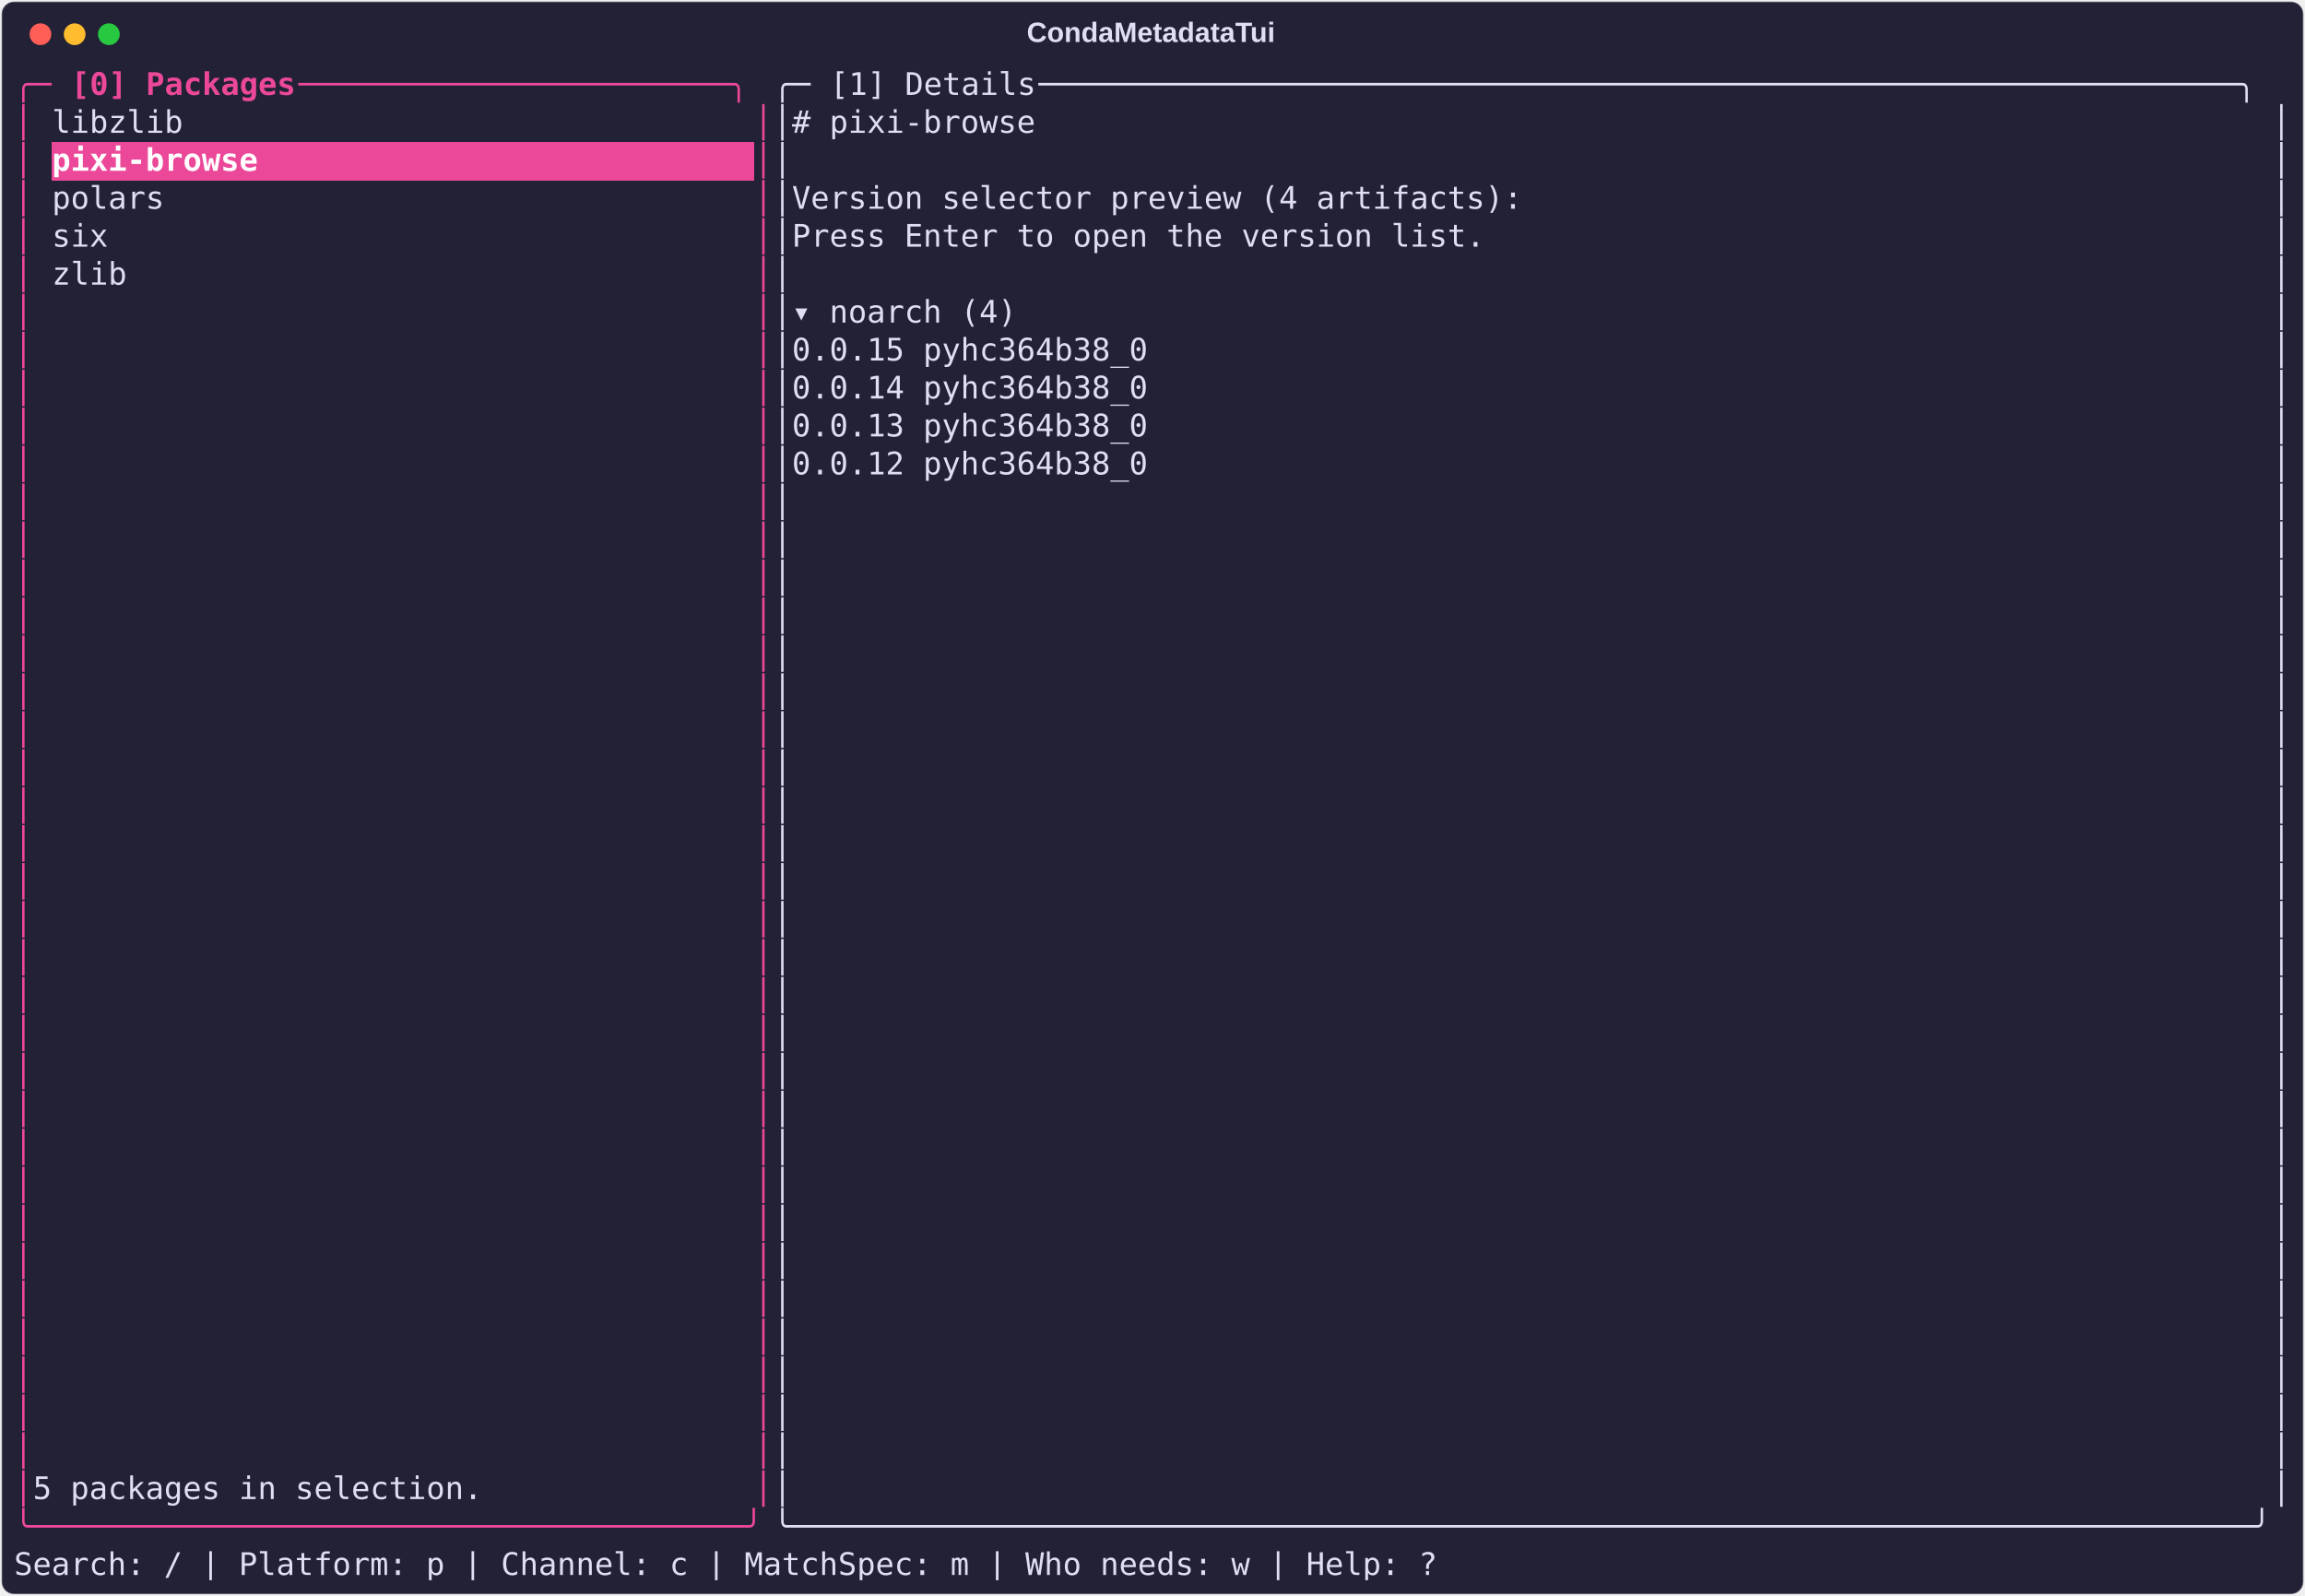
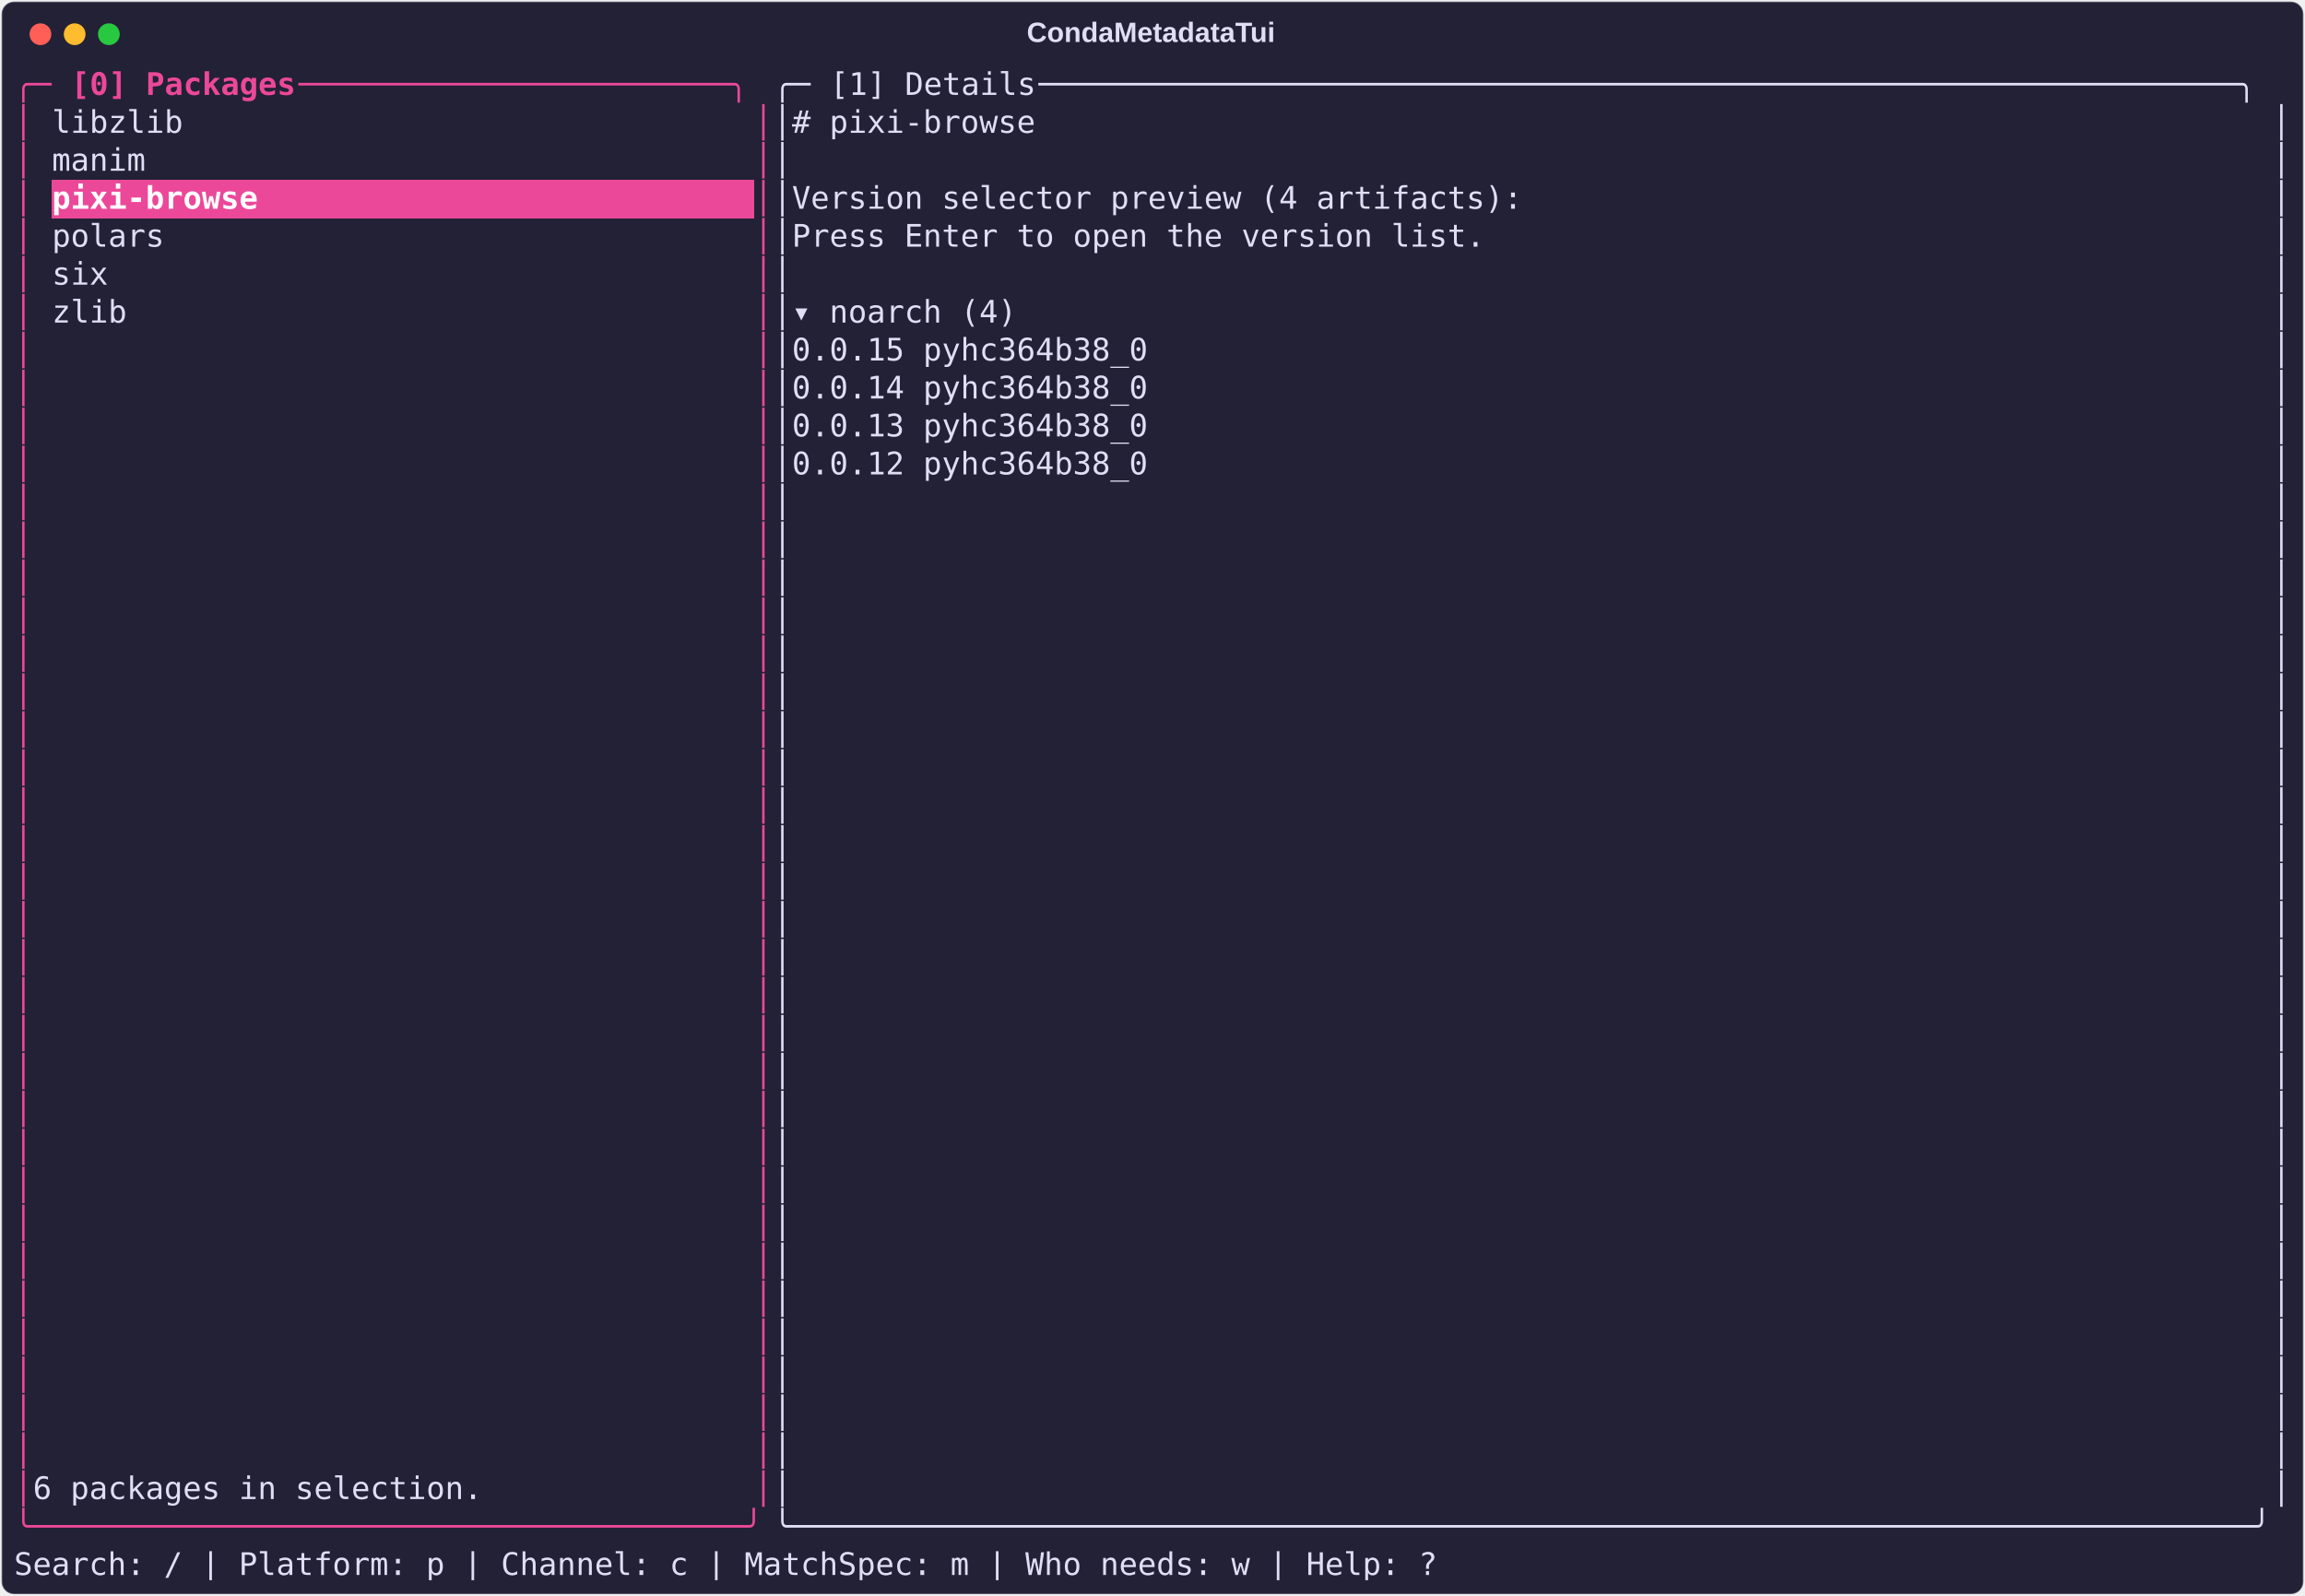
<svg xmlns="http://www.w3.org/2000/svg" class="rich-terminal" viewBox="0 0 1482 1026.0">
  <style>

    @font-face {
        font-family: "Fira Code";
        src: local("FiraCode-Regular"),
                url("https://cdnjs.cloudflare.com/ajax/libs/firacode/6.2.0/woff2/FiraCode-Regular.woff2") format("woff2"),
                url("https://cdnjs.cloudflare.com/ajax/libs/firacode/6.2.0/woff/FiraCode-Regular.woff") format("woff");
        font-style: normal;
        font-weight: 400;
    }
    @font-face {
        font-family: "Fira Code";
        src: local("FiraCode-Bold"),
                url("https://cdnjs.cloudflare.com/ajax/libs/firacode/6.2.0/woff2/FiraCode-Bold.woff2") format("woff2"),
                url("https://cdnjs.cloudflare.com/ajax/libs/firacode/6.2.0/woff/FiraCode-Bold.woff") format("woff");
        font-style: bold;
        font-weight: 700;
    }

    .terminal-matrix {
        font-family: Fira Code, monospace;
        font-size: 20px;
        line-height: 24.4px;
        font-variant-east-asian: full-width;
    }

    .terminal-title {
        font-size: 18px;
        font-weight: bold;
        font-family: arial;
    }

    .terminal-r1 { fill: #ec4899 }
.terminal-r2 { fill: #ec4899;font-weight: bold }
.terminal-r3 { fill: #e0def4 }
.terminal-r4 { fill: #ffffff;font-weight: bold }
    </style>
  <defs>
    <clipPath id="terminal-clip-terminal">
      <rect x="0" y="0" width="1463.0" height="975.0" />
    </clipPath>
    <clipPath id="terminal-line-0">
      <rect x="0" y="1.5" width="1464" height="24.65" />
    </clipPath>
    <clipPath id="terminal-line-1">
      <rect x="0" y="25.9" width="1464" height="24.65" />
    </clipPath>
    <clipPath id="terminal-line-2">
      <rect x="0" y="50.3" width="1464" height="24.65" />
    </clipPath>
    <clipPath id="terminal-line-3">
      <rect x="0" y="74.7" width="1464" height="24.65" />
    </clipPath>
    <clipPath id="terminal-line-4">
      <rect x="0" y="99.1" width="1464" height="24.65" />
    </clipPath>
    <clipPath id="terminal-line-5">
      <rect x="0" y="123.5" width="1464" height="24.65" />
    </clipPath>
    <clipPath id="terminal-line-6">
      <rect x="0" y="147.9" width="1464" height="24.65" />
    </clipPath>
    <clipPath id="terminal-line-7">
      <rect x="0" y="172.3" width="1464" height="24.65" />
    </clipPath>
    <clipPath id="terminal-line-8">
      <rect x="0" y="196.7" width="1464" height="24.65" />
    </clipPath>
    <clipPath id="terminal-line-9">
      <rect x="0" y="221.1" width="1464" height="24.65" />
    </clipPath>
    <clipPath id="terminal-line-10">
      <rect x="0" y="245.5" width="1464" height="24.65" />
    </clipPath>
    <clipPath id="terminal-line-11">
      <rect x="0" y="269.9" width="1464" height="24.65" />
    </clipPath>
    <clipPath id="terminal-line-12">
      <rect x="0" y="294.3" width="1464" height="24.65" />
    </clipPath>
    <clipPath id="terminal-line-13">
      <rect x="0" y="318.7" width="1464" height="24.65" />
    </clipPath>
    <clipPath id="terminal-line-14">
      <rect x="0" y="343.1" width="1464" height="24.65" />
    </clipPath>
    <clipPath id="terminal-line-15">
      <rect x="0" y="367.5" width="1464" height="24.65" />
    </clipPath>
    <clipPath id="terminal-line-16">
      <rect x="0" y="391.9" width="1464" height="24.65" />
    </clipPath>
    <clipPath id="terminal-line-17">
      <rect x="0" y="416.3" width="1464" height="24.65" />
    </clipPath>
    <clipPath id="terminal-line-18">
      <rect x="0" y="440.7" width="1464" height="24.65" />
    </clipPath>
    <clipPath id="terminal-line-19">
      <rect x="0" y="465.1" width="1464" height="24.65" />
    </clipPath>
    <clipPath id="terminal-line-20">
      <rect x="0" y="489.5" width="1464" height="24.65" />
    </clipPath>
    <clipPath id="terminal-line-21">
      <rect x="0" y="513.9" width="1464" height="24.65" />
    </clipPath>
    <clipPath id="terminal-line-22">
      <rect x="0" y="538.3" width="1464" height="24.65" />
    </clipPath>
    <clipPath id="terminal-line-23">
      <rect x="0" y="562.7" width="1464" height="24.65" />
    </clipPath>
    <clipPath id="terminal-line-24">
      <rect x="0" y="587.1" width="1464" height="24.65" />
    </clipPath>
    <clipPath id="terminal-line-25">
      <rect x="0" y="611.5" width="1464" height="24.65" />
    </clipPath>
    <clipPath id="terminal-line-26">
      <rect x="0" y="635.9" width="1464" height="24.65" />
    </clipPath>
    <clipPath id="terminal-line-27">
      <rect x="0" y="660.3" width="1464" height="24.65" />
    </clipPath>
    <clipPath id="terminal-line-28">
      <rect x="0" y="684.7" width="1464" height="24.65" />
    </clipPath>
    <clipPath id="terminal-line-29">
      <rect x="0" y="709.1" width="1464" height="24.65" />
    </clipPath>
    <clipPath id="terminal-line-30">
      <rect x="0" y="733.5" width="1464" height="24.65" />
    </clipPath>
    <clipPath id="terminal-line-31">
      <rect x="0" y="757.9" width="1464" height="24.65" />
    </clipPath>
    <clipPath id="terminal-line-32">
      <rect x="0" y="782.3" width="1464" height="24.65" />
    </clipPath>
    <clipPath id="terminal-line-33">
      <rect x="0" y="806.7" width="1464" height="24.65" />
    </clipPath>
    <clipPath id="terminal-line-34">
      <rect x="0" y="831.1" width="1464" height="24.65" />
    </clipPath>
    <clipPath id="terminal-line-35">
      <rect x="0" y="855.5" width="1464" height="24.65" />
    </clipPath>
    <clipPath id="terminal-line-36">
      <rect x="0" y="879.9" width="1464" height="24.65" />
    </clipPath>
    <clipPath id="terminal-line-37">
      <rect x="0" y="904.3" width="1464" height="24.65" />
    </clipPath>
    <clipPath id="terminal-line-38">
      <rect x="0" y="928.7" width="1464" height="24.65" />
    </clipPath>
  </defs>
  <rect fill="#232136" stroke="rgba(255,255,255,0.35)" stroke-width="1" x="1" y="1" width="1480" height="1024" rx="8" />
  <text class="terminal-title" fill="#e0def4" text-anchor="middle" x="740" y="27">CondaMetadataTui</text>
  <g transform="translate(26,22)">
    <circle cx="0" cy="0" r="7" fill="#ff5f57" />
    <circle cx="22" cy="0" r="7" fill="#febc2e" />
    <circle cx="44" cy="0" r="7" fill="#28c840" />
  </g>
  <g transform="translate(9, 41)" clip-path="url(#terminal-clip-terminal)">
-     <rect fill="#ec4899" x="24.4" y="50.3" width="134.2" height="24.65" shape-rendering="crispEdges" />
-     <rect fill="#ec4899" x="158.6" y="50.3" width="317.2" height="24.65" shape-rendering="crispEdges" />
+     <rect fill="#ec4899" x="24.4" y="74.7" width="134.2" height="24.65" shape-rendering="crispEdges" />
+     <rect fill="#ec4899" x="158.6" y="74.7" width="317.2" height="24.65" shape-rendering="crispEdges" />
    <g class="terminal-matrix">
      <text class="terminal-r1" x="0" y="20" textLength="36.6" clip-path="url(#terminal-line-0)">╭─ </text>
      <text class="terminal-r2" x="36.6" y="20" textLength="146.4" clip-path="url(#terminal-line-0)">[0] Packages</text>
      <text class="terminal-r1" x="183" y="20" textLength="305" clip-path="url(#terminal-line-0)"> ───────────────────────╮</text>
      <text class="terminal-r3" x="488" y="20" textLength="36.6" clip-path="url(#terminal-line-0)">╭─ </text>
      <text class="terminal-r3" x="524.6" y="20" textLength="134.2" clip-path="url(#terminal-line-0)">[1] Details</text>
      <text class="terminal-r3" x="658.8" y="20" textLength="805.2" clip-path="url(#terminal-line-0)"> ────────────────────────────────────────────────────────────────╮</text>
      <text class="terminal-r3" x="1464" y="20" textLength="12.2" clip-path="url(#terminal-line-0)">
</text>
      <text class="terminal-r1" x="0" y="44.4" textLength="12.2" clip-path="url(#terminal-line-1)">│</text>
      <text class="terminal-r3" x="24.4" y="44.4" textLength="85.4" clip-path="url(#terminal-line-1)">libzlib</text>
      <text class="terminal-r1" x="475.8" y="44.4" textLength="12.2" clip-path="url(#terminal-line-1)">│</text>
      <text class="terminal-r3" x="488" y="44.4" textLength="12.2" clip-path="url(#terminal-line-1)">│</text>
      <text class="terminal-r3" x="500.2" y="44.4" textLength="158.6" clip-path="url(#terminal-line-1)"># pixi-browse</text>
      <text class="terminal-r3" x="1451.8" y="44.4" textLength="12.2" clip-path="url(#terminal-line-1)">│</text>
      <text class="terminal-r3" x="1464" y="44.4" textLength="12.2" clip-path="url(#terminal-line-1)">
</text>
      <text class="terminal-r1" x="0" y="68.8" textLength="12.2" clip-path="url(#terminal-line-2)">│</text>
-       <text class="terminal-r4" x="24.4" y="68.8" textLength="134.2" clip-path="url(#terminal-line-2)">pixi-browse</text>
+       <text class="terminal-r3" x="24.4" y="68.8" textLength="61" clip-path="url(#terminal-line-2)">manim</text>
      <text class="terminal-r1" x="475.8" y="68.8" textLength="12.2" clip-path="url(#terminal-line-2)">│</text>
      <text class="terminal-r3" x="488" y="68.8" textLength="12.2" clip-path="url(#terminal-line-2)">│</text>
      <text class="terminal-r3" x="1451.8" y="68.8" textLength="12.2" clip-path="url(#terminal-line-2)">│</text>
      <text class="terminal-r3" x="1464" y="68.8" textLength="12.2" clip-path="url(#terminal-line-2)">
</text>
      <text class="terminal-r1" x="0" y="93.2" textLength="12.2" clip-path="url(#terminal-line-3)">│</text>
-       <text class="terminal-r3" x="24.4" y="93.2" textLength="73.2" clip-path="url(#terminal-line-3)">polars</text>
+       <text class="terminal-r4" x="24.4" y="93.2" textLength="134.2" clip-path="url(#terminal-line-3)">pixi-browse</text>
      <text class="terminal-r1" x="475.8" y="93.2" textLength="12.2" clip-path="url(#terminal-line-3)">│</text>
      <text class="terminal-r3" x="488" y="93.2" textLength="12.2" clip-path="url(#terminal-line-3)">│</text>
      <text class="terminal-r3" x="500.2" y="93.2" textLength="475.8" clip-path="url(#terminal-line-3)">Version selector preview (4 artifacts):</text>
      <text class="terminal-r3" x="1451.8" y="93.2" textLength="12.2" clip-path="url(#terminal-line-3)">│</text>
      <text class="terminal-r3" x="1464" y="93.2" textLength="12.2" clip-path="url(#terminal-line-3)">
</text>
      <text class="terminal-r1" x="0" y="117.6" textLength="12.2" clip-path="url(#terminal-line-4)">│</text>
-       <text class="terminal-r3" x="24.4" y="117.6" textLength="36.6" clip-path="url(#terminal-line-4)">six</text>
+       <text class="terminal-r3" x="24.4" y="117.6" textLength="73.2" clip-path="url(#terminal-line-4)">polars</text>
      <text class="terminal-r1" x="475.8" y="117.6" textLength="12.2" clip-path="url(#terminal-line-4)">│</text>
      <text class="terminal-r3" x="488" y="117.6" textLength="12.2" clip-path="url(#terminal-line-4)">│</text>
      <text class="terminal-r3" x="500.2" y="117.6" textLength="451.4" clip-path="url(#terminal-line-4)">Press Enter to open the version list.</text>
      <text class="terminal-r3" x="1451.8" y="117.6" textLength="12.2" clip-path="url(#terminal-line-4)">│</text>
      <text class="terminal-r3" x="1464" y="117.6" textLength="12.2" clip-path="url(#terminal-line-4)">
</text>
      <text class="terminal-r1" x="0" y="142" textLength="12.2" clip-path="url(#terminal-line-5)">│</text>
-       <text class="terminal-r3" x="24.4" y="142" textLength="48.8" clip-path="url(#terminal-line-5)">zlib</text>
+       <text class="terminal-r3" x="24.4" y="142" textLength="36.6" clip-path="url(#terminal-line-5)">six</text>
      <text class="terminal-r1" x="475.8" y="142" textLength="12.2" clip-path="url(#terminal-line-5)">│</text>
      <text class="terminal-r3" x="488" y="142" textLength="12.2" clip-path="url(#terminal-line-5)">│</text>
      <text class="terminal-r3" x="1451.8" y="142" textLength="12.2" clip-path="url(#terminal-line-5)">│</text>
      <text class="terminal-r3" x="1464" y="142" textLength="12.2" clip-path="url(#terminal-line-5)">
</text>
      <text class="terminal-r1" x="0" y="166.4" textLength="12.2" clip-path="url(#terminal-line-6)">│</text>
+       <text class="terminal-r3" x="24.4" y="166.4" textLength="48.8" clip-path="url(#terminal-line-6)">zlib</text>
      <text class="terminal-r1" x="475.8" y="166.4" textLength="12.2" clip-path="url(#terminal-line-6)">│</text>
      <text class="terminal-r3" x="488" y="166.4" textLength="12.2" clip-path="url(#terminal-line-6)">│</text>
      <text class="terminal-r3" x="500.2" y="166.4" textLength="146.4" clip-path="url(#terminal-line-6)">▾ noarch (4)</text>
      <text class="terminal-r3" x="1451.8" y="166.4" textLength="12.2" clip-path="url(#terminal-line-6)">│</text>
      <text class="terminal-r3" x="1464" y="166.4" textLength="12.2" clip-path="url(#terminal-line-6)">
</text>
      <text class="terminal-r1" x="0" y="190.8" textLength="12.2" clip-path="url(#terminal-line-7)">│</text>
      <text class="terminal-r1" x="475.8" y="190.8" textLength="12.2" clip-path="url(#terminal-line-7)">│</text>
      <text class="terminal-r3" x="488" y="190.8" textLength="12.2" clip-path="url(#terminal-line-7)">│</text>
      <text class="terminal-r3" x="500.2" y="190.8" textLength="231.8" clip-path="url(#terminal-line-7)">0.0.15 pyhc364b38_0</text>
      <text class="terminal-r3" x="1451.8" y="190.8" textLength="12.2" clip-path="url(#terminal-line-7)">│</text>
      <text class="terminal-r3" x="1464" y="190.8" textLength="12.2" clip-path="url(#terminal-line-7)">
</text>
      <text class="terminal-r1" x="0" y="215.2" textLength="12.2" clip-path="url(#terminal-line-8)">│</text>
      <text class="terminal-r1" x="475.8" y="215.2" textLength="12.2" clip-path="url(#terminal-line-8)">│</text>
      <text class="terminal-r3" x="488" y="215.2" textLength="12.2" clip-path="url(#terminal-line-8)">│</text>
      <text class="terminal-r3" x="500.2" y="215.2" textLength="231.8" clip-path="url(#terminal-line-8)">0.0.14 pyhc364b38_0</text>
      <text class="terminal-r3" x="1451.8" y="215.2" textLength="12.2" clip-path="url(#terminal-line-8)">│</text>
      <text class="terminal-r3" x="1464" y="215.2" textLength="12.2" clip-path="url(#terminal-line-8)">
</text>
      <text class="terminal-r1" x="0" y="239.6" textLength="12.2" clip-path="url(#terminal-line-9)">│</text>
      <text class="terminal-r1" x="475.8" y="239.6" textLength="12.2" clip-path="url(#terminal-line-9)">│</text>
      <text class="terminal-r3" x="488" y="239.6" textLength="12.2" clip-path="url(#terminal-line-9)">│</text>
      <text class="terminal-r3" x="500.2" y="239.6" textLength="231.8" clip-path="url(#terminal-line-9)">0.0.13 pyhc364b38_0</text>
      <text class="terminal-r3" x="1451.8" y="239.6" textLength="12.2" clip-path="url(#terminal-line-9)">│</text>
      <text class="terminal-r3" x="1464" y="239.6" textLength="12.2" clip-path="url(#terminal-line-9)">
</text>
      <text class="terminal-r1" x="0" y="264" textLength="12.2" clip-path="url(#terminal-line-10)">│</text>
      <text class="terminal-r1" x="475.8" y="264" textLength="12.2" clip-path="url(#terminal-line-10)">│</text>
      <text class="terminal-r3" x="488" y="264" textLength="12.2" clip-path="url(#terminal-line-10)">│</text>
      <text class="terminal-r3" x="500.2" y="264" textLength="231.8" clip-path="url(#terminal-line-10)">0.0.12 pyhc364b38_0</text>
      <text class="terminal-r3" x="1451.8" y="264" textLength="12.2" clip-path="url(#terminal-line-10)">│</text>
      <text class="terminal-r3" x="1464" y="264" textLength="12.2" clip-path="url(#terminal-line-10)">
</text>
      <text class="terminal-r1" x="0" y="288.4" textLength="12.2" clip-path="url(#terminal-line-11)">│</text>
      <text class="terminal-r1" x="475.8" y="288.4" textLength="12.2" clip-path="url(#terminal-line-11)">│</text>
      <text class="terminal-r3" x="488" y="288.4" textLength="12.2" clip-path="url(#terminal-line-11)">│</text>
      <text class="terminal-r3" x="1451.8" y="288.4" textLength="12.2" clip-path="url(#terminal-line-11)">│</text>
      <text class="terminal-r3" x="1464" y="288.4" textLength="12.2" clip-path="url(#terminal-line-11)">
</text>
      <text class="terminal-r1" x="0" y="312.8" textLength="12.2" clip-path="url(#terminal-line-12)">│</text>
      <text class="terminal-r1" x="475.8" y="312.8" textLength="12.2" clip-path="url(#terminal-line-12)">│</text>
      <text class="terminal-r3" x="488" y="312.8" textLength="12.2" clip-path="url(#terminal-line-12)">│</text>
      <text class="terminal-r3" x="1451.8" y="312.8" textLength="12.2" clip-path="url(#terminal-line-12)">│</text>
      <text class="terminal-r3" x="1464" y="312.8" textLength="12.2" clip-path="url(#terminal-line-12)">
</text>
      <text class="terminal-r1" x="0" y="337.2" textLength="12.2" clip-path="url(#terminal-line-13)">│</text>
      <text class="terminal-r1" x="475.8" y="337.2" textLength="12.2" clip-path="url(#terminal-line-13)">│</text>
      <text class="terminal-r3" x="488" y="337.2" textLength="12.2" clip-path="url(#terminal-line-13)">│</text>
      <text class="terminal-r3" x="1451.8" y="337.2" textLength="12.2" clip-path="url(#terminal-line-13)">│</text>
      <text class="terminal-r3" x="1464" y="337.2" textLength="12.2" clip-path="url(#terminal-line-13)">
</text>
      <text class="terminal-r1" x="0" y="361.6" textLength="12.2" clip-path="url(#terminal-line-14)">│</text>
      <text class="terminal-r1" x="475.8" y="361.6" textLength="12.2" clip-path="url(#terminal-line-14)">│</text>
      <text class="terminal-r3" x="488" y="361.6" textLength="12.2" clip-path="url(#terminal-line-14)">│</text>
      <text class="terminal-r3" x="1451.8" y="361.6" textLength="12.2" clip-path="url(#terminal-line-14)">│</text>
      <text class="terminal-r3" x="1464" y="361.6" textLength="12.2" clip-path="url(#terminal-line-14)">
</text>
      <text class="terminal-r1" x="0" y="386" textLength="12.2" clip-path="url(#terminal-line-15)">│</text>
      <text class="terminal-r1" x="475.8" y="386" textLength="12.2" clip-path="url(#terminal-line-15)">│</text>
      <text class="terminal-r3" x="488" y="386" textLength="12.2" clip-path="url(#terminal-line-15)">│</text>
      <text class="terminal-r3" x="1451.8" y="386" textLength="12.2" clip-path="url(#terminal-line-15)">│</text>
      <text class="terminal-r3" x="1464" y="386" textLength="12.2" clip-path="url(#terminal-line-15)">
</text>
      <text class="terminal-r1" x="0" y="410.4" textLength="12.2" clip-path="url(#terminal-line-16)">│</text>
      <text class="terminal-r1" x="475.8" y="410.4" textLength="12.2" clip-path="url(#terminal-line-16)">│</text>
      <text class="terminal-r3" x="488" y="410.4" textLength="12.2" clip-path="url(#terminal-line-16)">│</text>
      <text class="terminal-r3" x="1451.8" y="410.4" textLength="12.2" clip-path="url(#terminal-line-16)">│</text>
      <text class="terminal-r3" x="1464" y="410.4" textLength="12.2" clip-path="url(#terminal-line-16)">
</text>
      <text class="terminal-r1" x="0" y="434.8" textLength="12.2" clip-path="url(#terminal-line-17)">│</text>
      <text class="terminal-r1" x="475.8" y="434.8" textLength="12.2" clip-path="url(#terminal-line-17)">│</text>
      <text class="terminal-r3" x="488" y="434.8" textLength="12.2" clip-path="url(#terminal-line-17)">│</text>
      <text class="terminal-r3" x="1451.8" y="434.8" textLength="12.2" clip-path="url(#terminal-line-17)">│</text>
      <text class="terminal-r3" x="1464" y="434.8" textLength="12.2" clip-path="url(#terminal-line-17)">
</text>
      <text class="terminal-r1" x="0" y="459.2" textLength="12.2" clip-path="url(#terminal-line-18)">│</text>
      <text class="terminal-r1" x="475.8" y="459.2" textLength="12.2" clip-path="url(#terminal-line-18)">│</text>
      <text class="terminal-r3" x="488" y="459.2" textLength="12.2" clip-path="url(#terminal-line-18)">│</text>
      <text class="terminal-r3" x="1451.8" y="459.2" textLength="12.2" clip-path="url(#terminal-line-18)">│</text>
      <text class="terminal-r3" x="1464" y="459.2" textLength="12.2" clip-path="url(#terminal-line-18)">
</text>
      <text class="terminal-r1" x="0" y="483.6" textLength="12.2" clip-path="url(#terminal-line-19)">│</text>
      <text class="terminal-r1" x="475.8" y="483.6" textLength="12.2" clip-path="url(#terminal-line-19)">│</text>
      <text class="terminal-r3" x="488" y="483.6" textLength="12.2" clip-path="url(#terminal-line-19)">│</text>
      <text class="terminal-r3" x="1451.8" y="483.6" textLength="12.2" clip-path="url(#terminal-line-19)">│</text>
      <text class="terminal-r3" x="1464" y="483.6" textLength="12.2" clip-path="url(#terminal-line-19)">
</text>
      <text class="terminal-r1" x="0" y="508" textLength="12.2" clip-path="url(#terminal-line-20)">│</text>
      <text class="terminal-r1" x="475.8" y="508" textLength="12.2" clip-path="url(#terminal-line-20)">│</text>
      <text class="terminal-r3" x="488" y="508" textLength="12.2" clip-path="url(#terminal-line-20)">│</text>
      <text class="terminal-r3" x="1451.8" y="508" textLength="12.2" clip-path="url(#terminal-line-20)">│</text>
      <text class="terminal-r3" x="1464" y="508" textLength="12.2" clip-path="url(#terminal-line-20)">
</text>
      <text class="terminal-r1" x="0" y="532.4" textLength="12.2" clip-path="url(#terminal-line-21)">│</text>
      <text class="terminal-r1" x="475.8" y="532.4" textLength="12.2" clip-path="url(#terminal-line-21)">│</text>
      <text class="terminal-r3" x="488" y="532.4" textLength="12.2" clip-path="url(#terminal-line-21)">│</text>
      <text class="terminal-r3" x="1451.8" y="532.4" textLength="12.2" clip-path="url(#terminal-line-21)">│</text>
      <text class="terminal-r3" x="1464" y="532.4" textLength="12.2" clip-path="url(#terminal-line-21)">
</text>
      <text class="terminal-r1" x="0" y="556.8" textLength="12.2" clip-path="url(#terminal-line-22)">│</text>
      <text class="terminal-r1" x="475.8" y="556.8" textLength="12.2" clip-path="url(#terminal-line-22)">│</text>
      <text class="terminal-r3" x="488" y="556.8" textLength="12.2" clip-path="url(#terminal-line-22)">│</text>
      <text class="terminal-r3" x="1451.8" y="556.8" textLength="12.2" clip-path="url(#terminal-line-22)">│</text>
      <text class="terminal-r3" x="1464" y="556.8" textLength="12.2" clip-path="url(#terminal-line-22)">
</text>
      <text class="terminal-r1" x="0" y="581.2" textLength="12.2" clip-path="url(#terminal-line-23)">│</text>
      <text class="terminal-r1" x="475.8" y="581.2" textLength="12.2" clip-path="url(#terminal-line-23)">│</text>
      <text class="terminal-r3" x="488" y="581.2" textLength="12.2" clip-path="url(#terminal-line-23)">│</text>
      <text class="terminal-r3" x="1451.8" y="581.2" textLength="12.2" clip-path="url(#terminal-line-23)">│</text>
      <text class="terminal-r3" x="1464" y="581.2" textLength="12.2" clip-path="url(#terminal-line-23)">
</text>
      <text class="terminal-r1" x="0" y="605.6" textLength="12.2" clip-path="url(#terminal-line-24)">│</text>
      <text class="terminal-r1" x="475.8" y="605.6" textLength="12.2" clip-path="url(#terminal-line-24)">│</text>
      <text class="terminal-r3" x="488" y="605.6" textLength="12.2" clip-path="url(#terminal-line-24)">│</text>
      <text class="terminal-r3" x="1451.8" y="605.6" textLength="12.2" clip-path="url(#terminal-line-24)">│</text>
      <text class="terminal-r3" x="1464" y="605.6" textLength="12.2" clip-path="url(#terminal-line-24)">
</text>
      <text class="terminal-r1" x="0" y="630" textLength="12.2" clip-path="url(#terminal-line-25)">│</text>
      <text class="terminal-r1" x="475.8" y="630" textLength="12.2" clip-path="url(#terminal-line-25)">│</text>
      <text class="terminal-r3" x="488" y="630" textLength="12.2" clip-path="url(#terminal-line-25)">│</text>
      <text class="terminal-r3" x="1451.8" y="630" textLength="12.2" clip-path="url(#terminal-line-25)">│</text>
      <text class="terminal-r3" x="1464" y="630" textLength="12.2" clip-path="url(#terminal-line-25)">
</text>
      <text class="terminal-r1" x="0" y="654.4" textLength="12.2" clip-path="url(#terminal-line-26)">│</text>
      <text class="terminal-r1" x="475.8" y="654.4" textLength="12.2" clip-path="url(#terminal-line-26)">│</text>
      <text class="terminal-r3" x="488" y="654.4" textLength="12.2" clip-path="url(#terminal-line-26)">│</text>
      <text class="terminal-r3" x="1451.8" y="654.4" textLength="12.2" clip-path="url(#terminal-line-26)">│</text>
      <text class="terminal-r3" x="1464" y="654.4" textLength="12.2" clip-path="url(#terminal-line-26)">
</text>
      <text class="terminal-r1" x="0" y="678.8" textLength="12.2" clip-path="url(#terminal-line-27)">│</text>
      <text class="terminal-r1" x="475.8" y="678.8" textLength="12.2" clip-path="url(#terminal-line-27)">│</text>
      <text class="terminal-r3" x="488" y="678.8" textLength="12.2" clip-path="url(#terminal-line-27)">│</text>
      <text class="terminal-r3" x="1451.8" y="678.8" textLength="12.2" clip-path="url(#terminal-line-27)">│</text>
      <text class="terminal-r3" x="1464" y="678.8" textLength="12.2" clip-path="url(#terminal-line-27)">
</text>
      <text class="terminal-r1" x="0" y="703.2" textLength="12.2" clip-path="url(#terminal-line-28)">│</text>
      <text class="terminal-r1" x="475.8" y="703.2" textLength="12.2" clip-path="url(#terminal-line-28)">│</text>
      <text class="terminal-r3" x="488" y="703.2" textLength="12.2" clip-path="url(#terminal-line-28)">│</text>
      <text class="terminal-r3" x="1451.8" y="703.2" textLength="12.2" clip-path="url(#terminal-line-28)">│</text>
      <text class="terminal-r3" x="1464" y="703.2" textLength="12.2" clip-path="url(#terminal-line-28)">
</text>
      <text class="terminal-r1" x="0" y="727.6" textLength="12.2" clip-path="url(#terminal-line-29)">│</text>
      <text class="terminal-r1" x="475.8" y="727.6" textLength="12.2" clip-path="url(#terminal-line-29)">│</text>
      <text class="terminal-r3" x="488" y="727.6" textLength="12.2" clip-path="url(#terminal-line-29)">│</text>
      <text class="terminal-r3" x="1451.8" y="727.6" textLength="12.2" clip-path="url(#terminal-line-29)">│</text>
      <text class="terminal-r3" x="1464" y="727.6" textLength="12.2" clip-path="url(#terminal-line-29)">
</text>
      <text class="terminal-r1" x="0" y="752" textLength="12.2" clip-path="url(#terminal-line-30)">│</text>
      <text class="terminal-r1" x="475.8" y="752" textLength="12.2" clip-path="url(#terminal-line-30)">│</text>
      <text class="terminal-r3" x="488" y="752" textLength="12.2" clip-path="url(#terminal-line-30)">│</text>
      <text class="terminal-r3" x="1451.8" y="752" textLength="12.2" clip-path="url(#terminal-line-30)">│</text>
      <text class="terminal-r3" x="1464" y="752" textLength="12.2" clip-path="url(#terminal-line-30)">
</text>
      <text class="terminal-r1" x="0" y="776.4" textLength="12.2" clip-path="url(#terminal-line-31)">│</text>
      <text class="terminal-r1" x="475.8" y="776.4" textLength="12.2" clip-path="url(#terminal-line-31)">│</text>
      <text class="terminal-r3" x="488" y="776.4" textLength="12.2" clip-path="url(#terminal-line-31)">│</text>
      <text class="terminal-r3" x="1451.8" y="776.4" textLength="12.2" clip-path="url(#terminal-line-31)">│</text>
      <text class="terminal-r3" x="1464" y="776.4" textLength="12.2" clip-path="url(#terminal-line-31)">
</text>
      <text class="terminal-r1" x="0" y="800.8" textLength="12.2" clip-path="url(#terminal-line-32)">│</text>
      <text class="terminal-r1" x="475.8" y="800.8" textLength="12.2" clip-path="url(#terminal-line-32)">│</text>
      <text class="terminal-r3" x="488" y="800.8" textLength="12.2" clip-path="url(#terminal-line-32)">│</text>
      <text class="terminal-r3" x="1451.8" y="800.8" textLength="12.2" clip-path="url(#terminal-line-32)">│</text>
      <text class="terminal-r3" x="1464" y="800.8" textLength="12.2" clip-path="url(#terminal-line-32)">
</text>
      <text class="terminal-r1" x="0" y="825.2" textLength="12.2" clip-path="url(#terminal-line-33)">│</text>
      <text class="terminal-r1" x="475.8" y="825.2" textLength="12.2" clip-path="url(#terminal-line-33)">│</text>
      <text class="terminal-r3" x="488" y="825.2" textLength="12.2" clip-path="url(#terminal-line-33)">│</text>
      <text class="terminal-r3" x="1451.8" y="825.2" textLength="12.2" clip-path="url(#terminal-line-33)">│</text>
      <text class="terminal-r3" x="1464" y="825.2" textLength="12.2" clip-path="url(#terminal-line-33)">
</text>
      <text class="terminal-r1" x="0" y="849.6" textLength="12.2" clip-path="url(#terminal-line-34)">│</text>
      <text class="terminal-r1" x="475.8" y="849.6" textLength="12.2" clip-path="url(#terminal-line-34)">│</text>
      <text class="terminal-r3" x="488" y="849.6" textLength="12.2" clip-path="url(#terminal-line-34)">│</text>
      <text class="terminal-r3" x="1451.8" y="849.6" textLength="12.2" clip-path="url(#terminal-line-34)">│</text>
      <text class="terminal-r3" x="1464" y="849.6" textLength="12.2" clip-path="url(#terminal-line-34)">
</text>
      <text class="terminal-r1" x="0" y="874" textLength="12.2" clip-path="url(#terminal-line-35)">│</text>
      <text class="terminal-r1" x="475.8" y="874" textLength="12.2" clip-path="url(#terminal-line-35)">│</text>
      <text class="terminal-r3" x="488" y="874" textLength="12.2" clip-path="url(#terminal-line-35)">│</text>
      <text class="terminal-r3" x="1451.8" y="874" textLength="12.2" clip-path="url(#terminal-line-35)">│</text>
      <text class="terminal-r3" x="1464" y="874" textLength="12.2" clip-path="url(#terminal-line-35)">
</text>
      <text class="terminal-r1" x="0" y="898.4" textLength="12.2" clip-path="url(#terminal-line-36)">│</text>
      <text class="terminal-r1" x="475.8" y="898.4" textLength="12.2" clip-path="url(#terminal-line-36)">│</text>
      <text class="terminal-r3" x="488" y="898.4" textLength="12.2" clip-path="url(#terminal-line-36)">│</text>
      <text class="terminal-r3" x="1451.8" y="898.4" textLength="12.2" clip-path="url(#terminal-line-36)">│</text>
      <text class="terminal-r3" x="1464" y="898.4" textLength="12.2" clip-path="url(#terminal-line-36)">
</text>
      <text class="terminal-r1" x="0" y="922.8" textLength="12.2" clip-path="url(#terminal-line-37)">│</text>
-       <text class="terminal-r3" x="12.2" y="922.8" textLength="292.8" clip-path="url(#terminal-line-37)">5 packages in selection.</text>
+       <text class="terminal-r3" x="12.2" y="922.8" textLength="292.8" clip-path="url(#terminal-line-37)">6 packages in selection.</text>
      <text class="terminal-r1" x="475.8" y="922.8" textLength="12.2" clip-path="url(#terminal-line-37)">│</text>
      <text class="terminal-r3" x="488" y="922.8" textLength="12.2" clip-path="url(#terminal-line-37)">│</text>
      <text class="terminal-r3" x="1451.8" y="922.8" textLength="12.2" clip-path="url(#terminal-line-37)">│</text>
      <text class="terminal-r3" x="1464" y="922.8" textLength="12.2" clip-path="url(#terminal-line-37)">
</text>
      <text class="terminal-r1" x="0" y="947.2" textLength="488" clip-path="url(#terminal-line-38)">╰──────────────────────────────────────╯</text>
      <text class="terminal-r3" x="488" y="947.2" textLength="976" clip-path="url(#terminal-line-38)">╰──────────────────────────────────────────────────────────────────────────────╯</text>
      <text class="terminal-r3" x="1464" y="947.2" textLength="12.2" clip-path="url(#terminal-line-38)">
</text>
      <text class="terminal-r3" x="0" y="971.6" textLength="927.2" clip-path="url(#terminal-line-39)">Search: / | Platform: p | Channel: c | MatchSpec: m | Who needs: w | Help: ?</text>
    </g>
  </g>
</svg>
